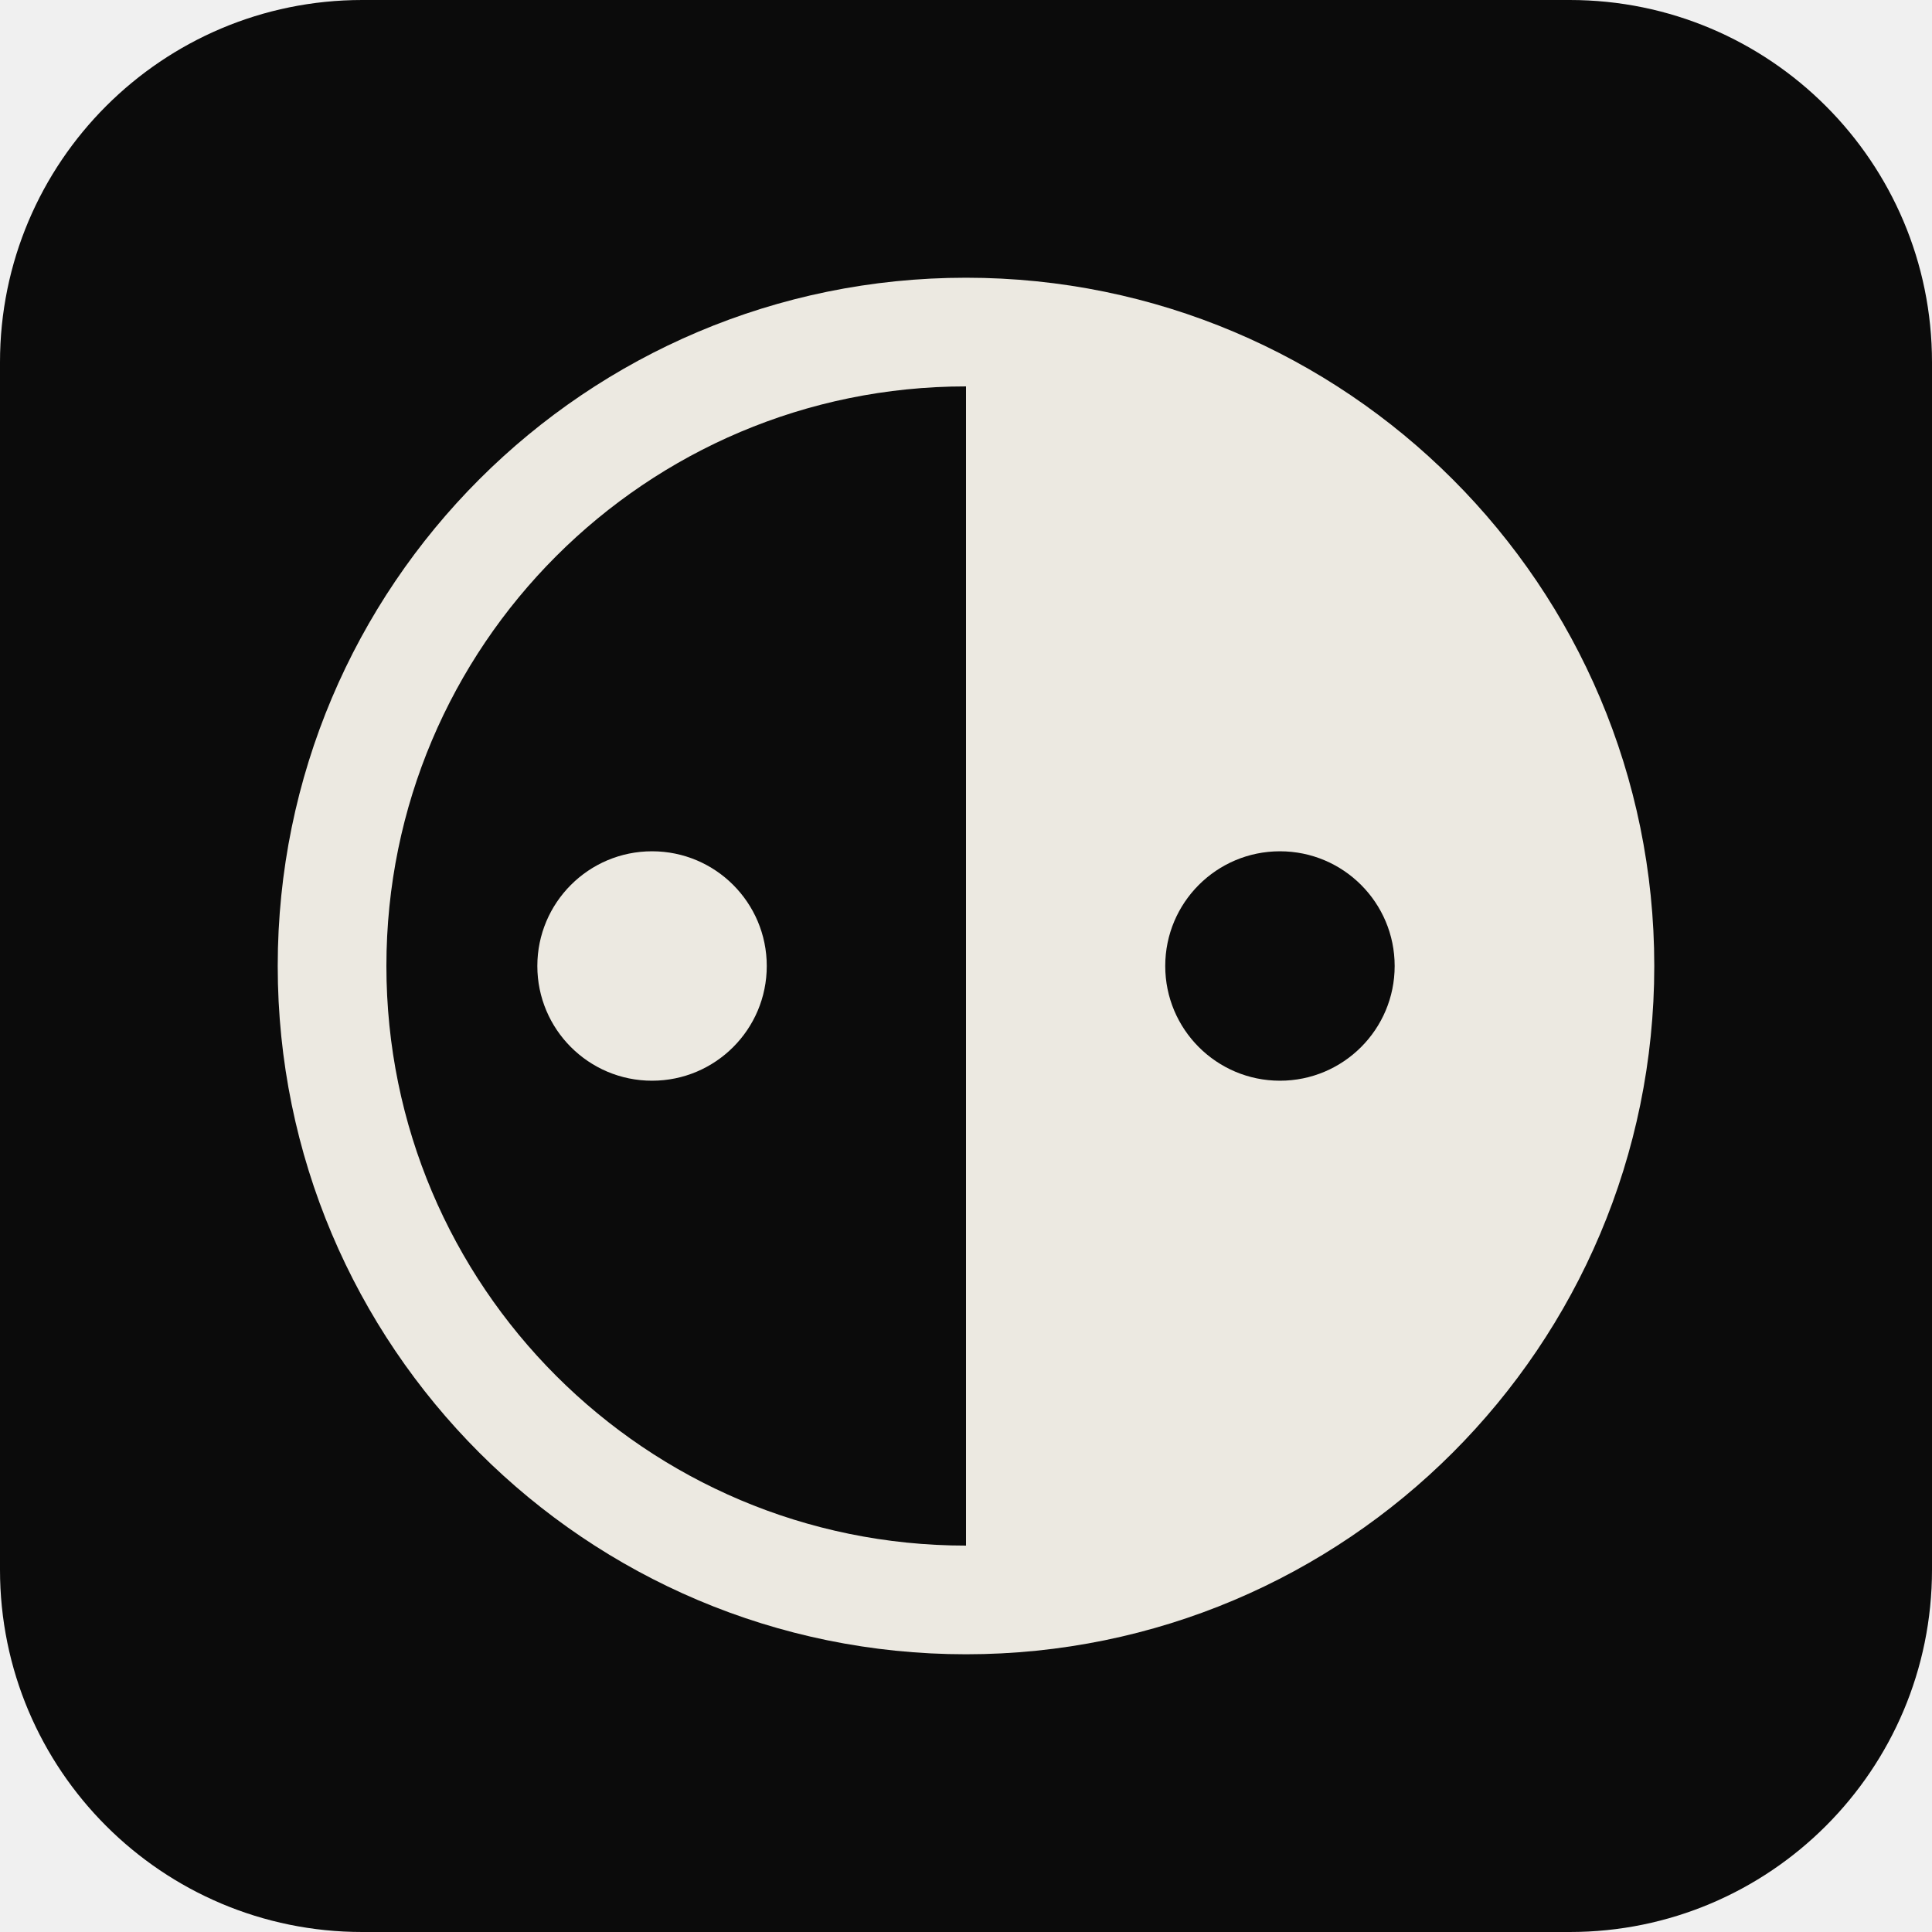
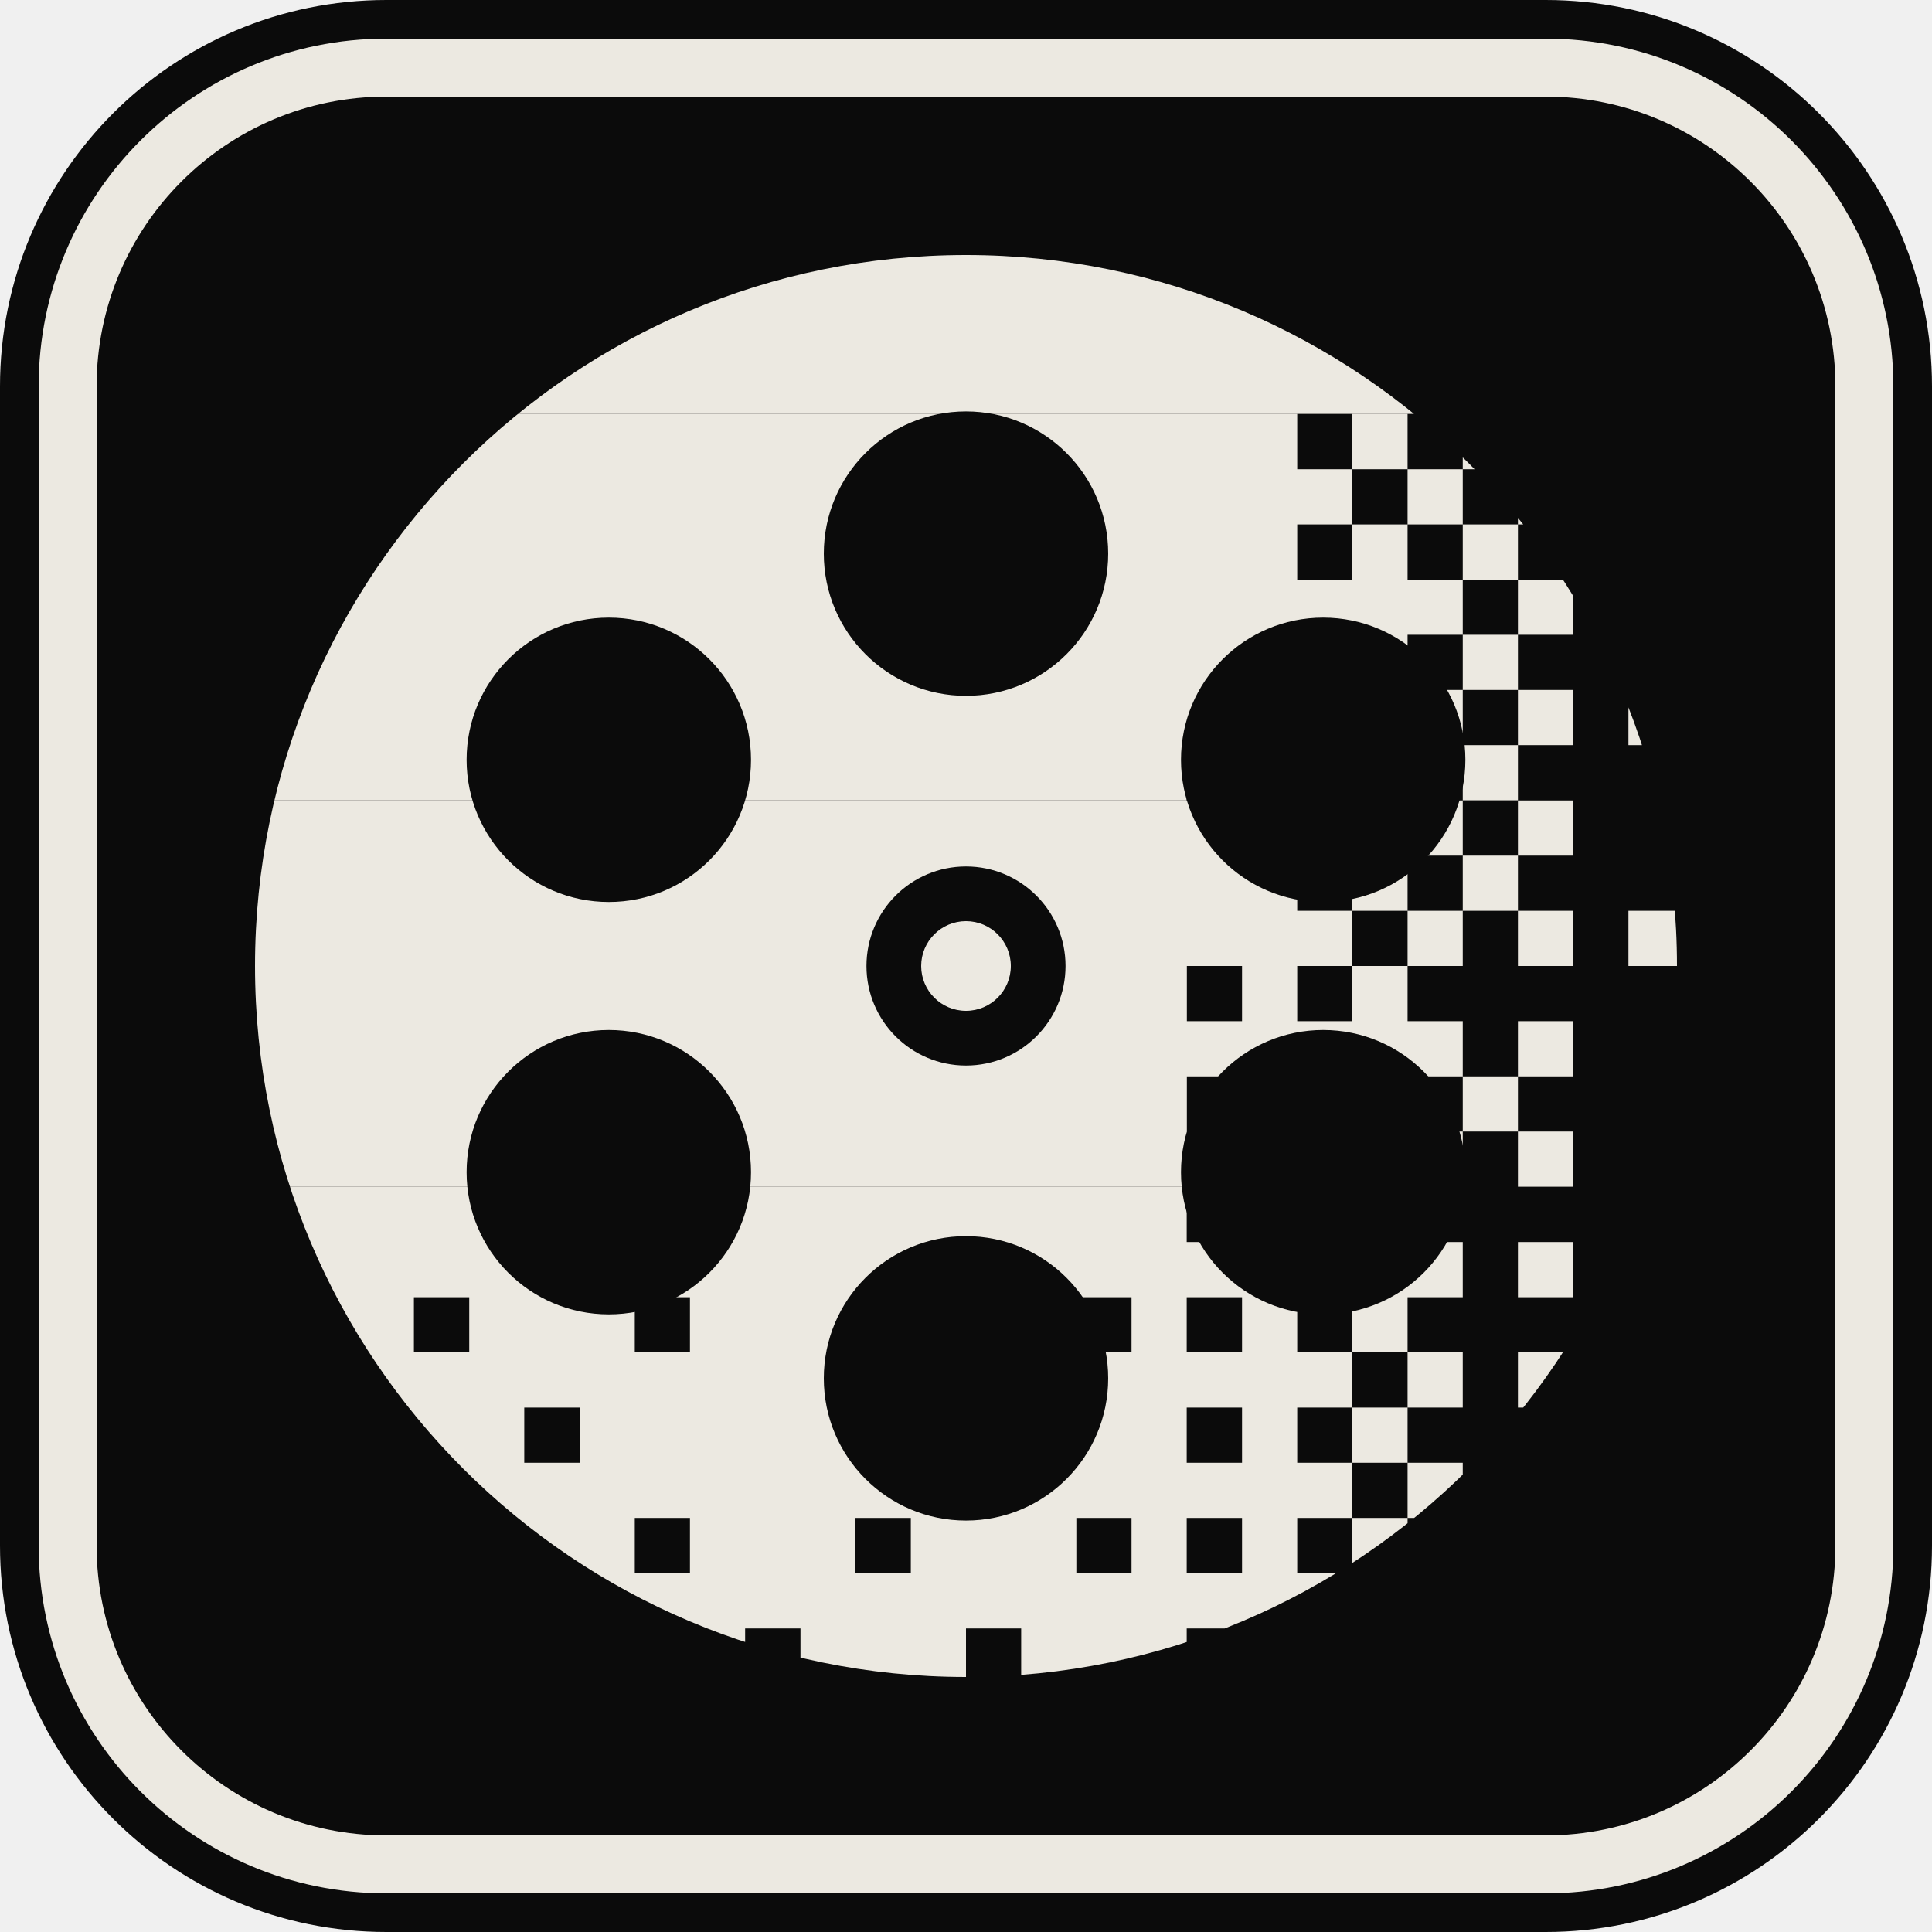
- <svg xmlns="http://www.w3.org/2000/svg" viewBox="0 0 32 32">
-   <rect width="32" height="32" rx="6" fill="#0b0b0b" />
-   <circle cx="16" cy="16" r="10.5" fill="none" stroke="#ece9e1" stroke-width="1.8" />
-   <path d="M16 5.5a10.5 10.5 0 0 1 0 21z" fill="#ece9e1" />
-   <circle cx="21.2" cy="16" r="1.9" fill="#0b0b0b" />
-   <circle cx="10.8" cy="16" r="1.9" fill="#ece9e1" />
+ <svg xmlns="http://www.w3.org/2000/svg" viewBox="0 0 100 100">
+   <rect width="100" height="100" rx="20" fill="#0b0b0b" />
+   <rect x="3.5" y="3.5" width="93" height="93" rx="16.5" fill="none" stroke="#ece9e1" stroke-width="3" />
+   <g fill="#ece9e1" transform="translate(10 10) scale(.8)">
+     <clipPath id="fc">
+       <circle cx="50" cy="50" r="46" />
+     </clipPath>
+     <mask id="fh" maskUnits="userSpaceOnUse" x="0" y="0" width="100" height="100">
+       <rect width="100" height="100" fill="#fff" />
+       <circle cx="73.11" cy="63.34" r="9.2" fill="#000" />
+       <circle cx="50" cy="76.68" r="9.2" fill="#000" />
+       <circle cx="26.89" cy="63.34" r="9.2" fill="#000" />
+       <circle cx="26.89" cy="36.66" r="9.2" fill="#000" />
+       <circle cx="50" cy="23.32" r="9.2" fill="#000" />
+       <circle cx="73.11" cy="36.66" r="9.2" fill="#000" />
+       <circle cx="50" cy="50" r="6.44" fill="#000" />
+     </mask>
+     <g mask="url(#fh)">
+       <path clip-path="url(#fc)" d="M39.29 0h21.43v3.57h-21.43zM28.57 3.57h42.86v3.57h-42.86zM21.43 7.14h57.14v3.57h-57.14zM17.86 10.71h64.29v3.57h-64.29zM14.29 14.29h57.14v3.57h-57.14zM75 14.29h3.57v3.57h-3.57zM82.14 14.29h3.57v3.57h-3.57zM10.71 17.86h64.29v3.57h-64.29zM78.57 17.86h3.57v3.57h-3.57zM85.71 17.86h3.57v3.57h-3.57zM7.14 21.43h64.29v3.57h-64.29zM75 21.43h3.57v3.57h-3.57zM82.14 21.43h3.57v3.57h-3.57zM89.29 21.43h3.57v3.57h-3.57zM7.14 25h75v3.57h-75zM85.71 25h3.57v3.57h-3.57zM3.57 28.57h67.86v3.57h-67.86zM75 28.57h3.57v3.57h-3.57zM82.14 28.57h3.57v3.57h-3.57zM3.57 32.14h71.43v3.57h-71.43zM78.57 32.14h3.57v3.57h-3.57zM85.71 32.14h3.57v3.57h-3.57zM92.86 32.14h3.57v3.57h-3.57zM3.57 35.71h60.71v3.57h-60.71zM67.86 35.71h3.57v3.57h-3.57zM75 35.71h3.57v3.57h-3.57zM82.14 35.71h3.57v3.57h-3.57zM0 39.29h82.14v3.57h-82.14zM85.71 39.29h3.57v3.57h-3.57zM0 42.86h71.43v3.57h-71.43zM75 42.86h3.57v3.57h-3.57zM82.14 42.86h3.57v3.57h-3.57zM0 46.43h75v3.57h-75zM78.57 46.43h3.57v3.57h-3.57zM85.71 46.43h3.57v3.57h-3.57zM92.86 46.43h3.57v3.57h-3.57zM0 50h64.29v3.57h-64.29zM67.86 50h3.57v3.57h-3.57zM75 50h3.57v3.57h-3.57zM0 53.57h82.14v3.57h-82.14zM85.71 53.57h3.57v3.57h-3.57zM0 57.14h64.29v3.57h-64.29zM67.86 57.14h3.57v3.57h-3.57zM75 57.14h3.57v3.57h-3.57zM82.14 57.14h3.57v3.57h-3.57zM3.57 60.71h71.43v3.57h-71.43zM78.57 60.71h3.57v3.57h-3.57zM85.71 60.71h3.57v3.57h-3.57zM3.57 64.29h60.71v3.57h-60.71zM67.86 64.29h3.57v3.57h-3.57zM75 64.29h3.57v3.57h-3.57zM3.57 67.86h78.57v3.57h-78.57zM85.71 67.86h3.57v3.57h-3.57zM7.14 71.43h7.14v3.57h-7.14zM17.86 71.43h10.71v3.57h-10.71zM32.14 71.43h10.71v3.57h-10.71zM46.43 71.43h10.71v3.57h-10.71zM60.71 71.43h3.57v3.57h-3.57zM67.86 71.43h3.57v3.57h-3.57zM75 71.43h3.57v3.57h-3.57zM7.14 75h67.86v3.57h-67.86zM78.57 75h3.57v3.57h-3.57zM85.71 75h3.57v3.57h-3.57zM10.71 78.57h10.71v3.57h-10.71zM25 78.57h25v3.57h-25zM53.57 78.57h10.71v3.57h-10.71zM67.86 78.57h3.57v3.57h-3.57zM75 78.57h3.57v3.57h-3.57zM14.29 82.14h60.71v3.57h-60.71zM78.57 82.14h3.57v3.57h-3.57zM17.86 85.71h10.71v3.57h-10.71zM32.14 85.71h10.71v3.57h-10.71zM46.43 85.71h10.71v3.57h-10.71zM60.71 85.71h3.57v3.57h-3.57zM67.86 85.71h3.57v3.57h-3.57zM75 85.71h3.57v3.57h-3.57zM21.43 89.29h53.57v3.57h-53.57zM28.57 92.86h7.14v3.57h-7.14zM39.29 92.86h10.71v3.57h-10.71zM53.57 92.86h10.71v3.57h-10.71zM67.86 92.86h3.57v3.57h-3.57zM39.29 96.43h21.43v3.57h-21.43z" />
+     </g>
+     <circle cx="50" cy="50" r="2.9" />
+   </g>
</svg>
